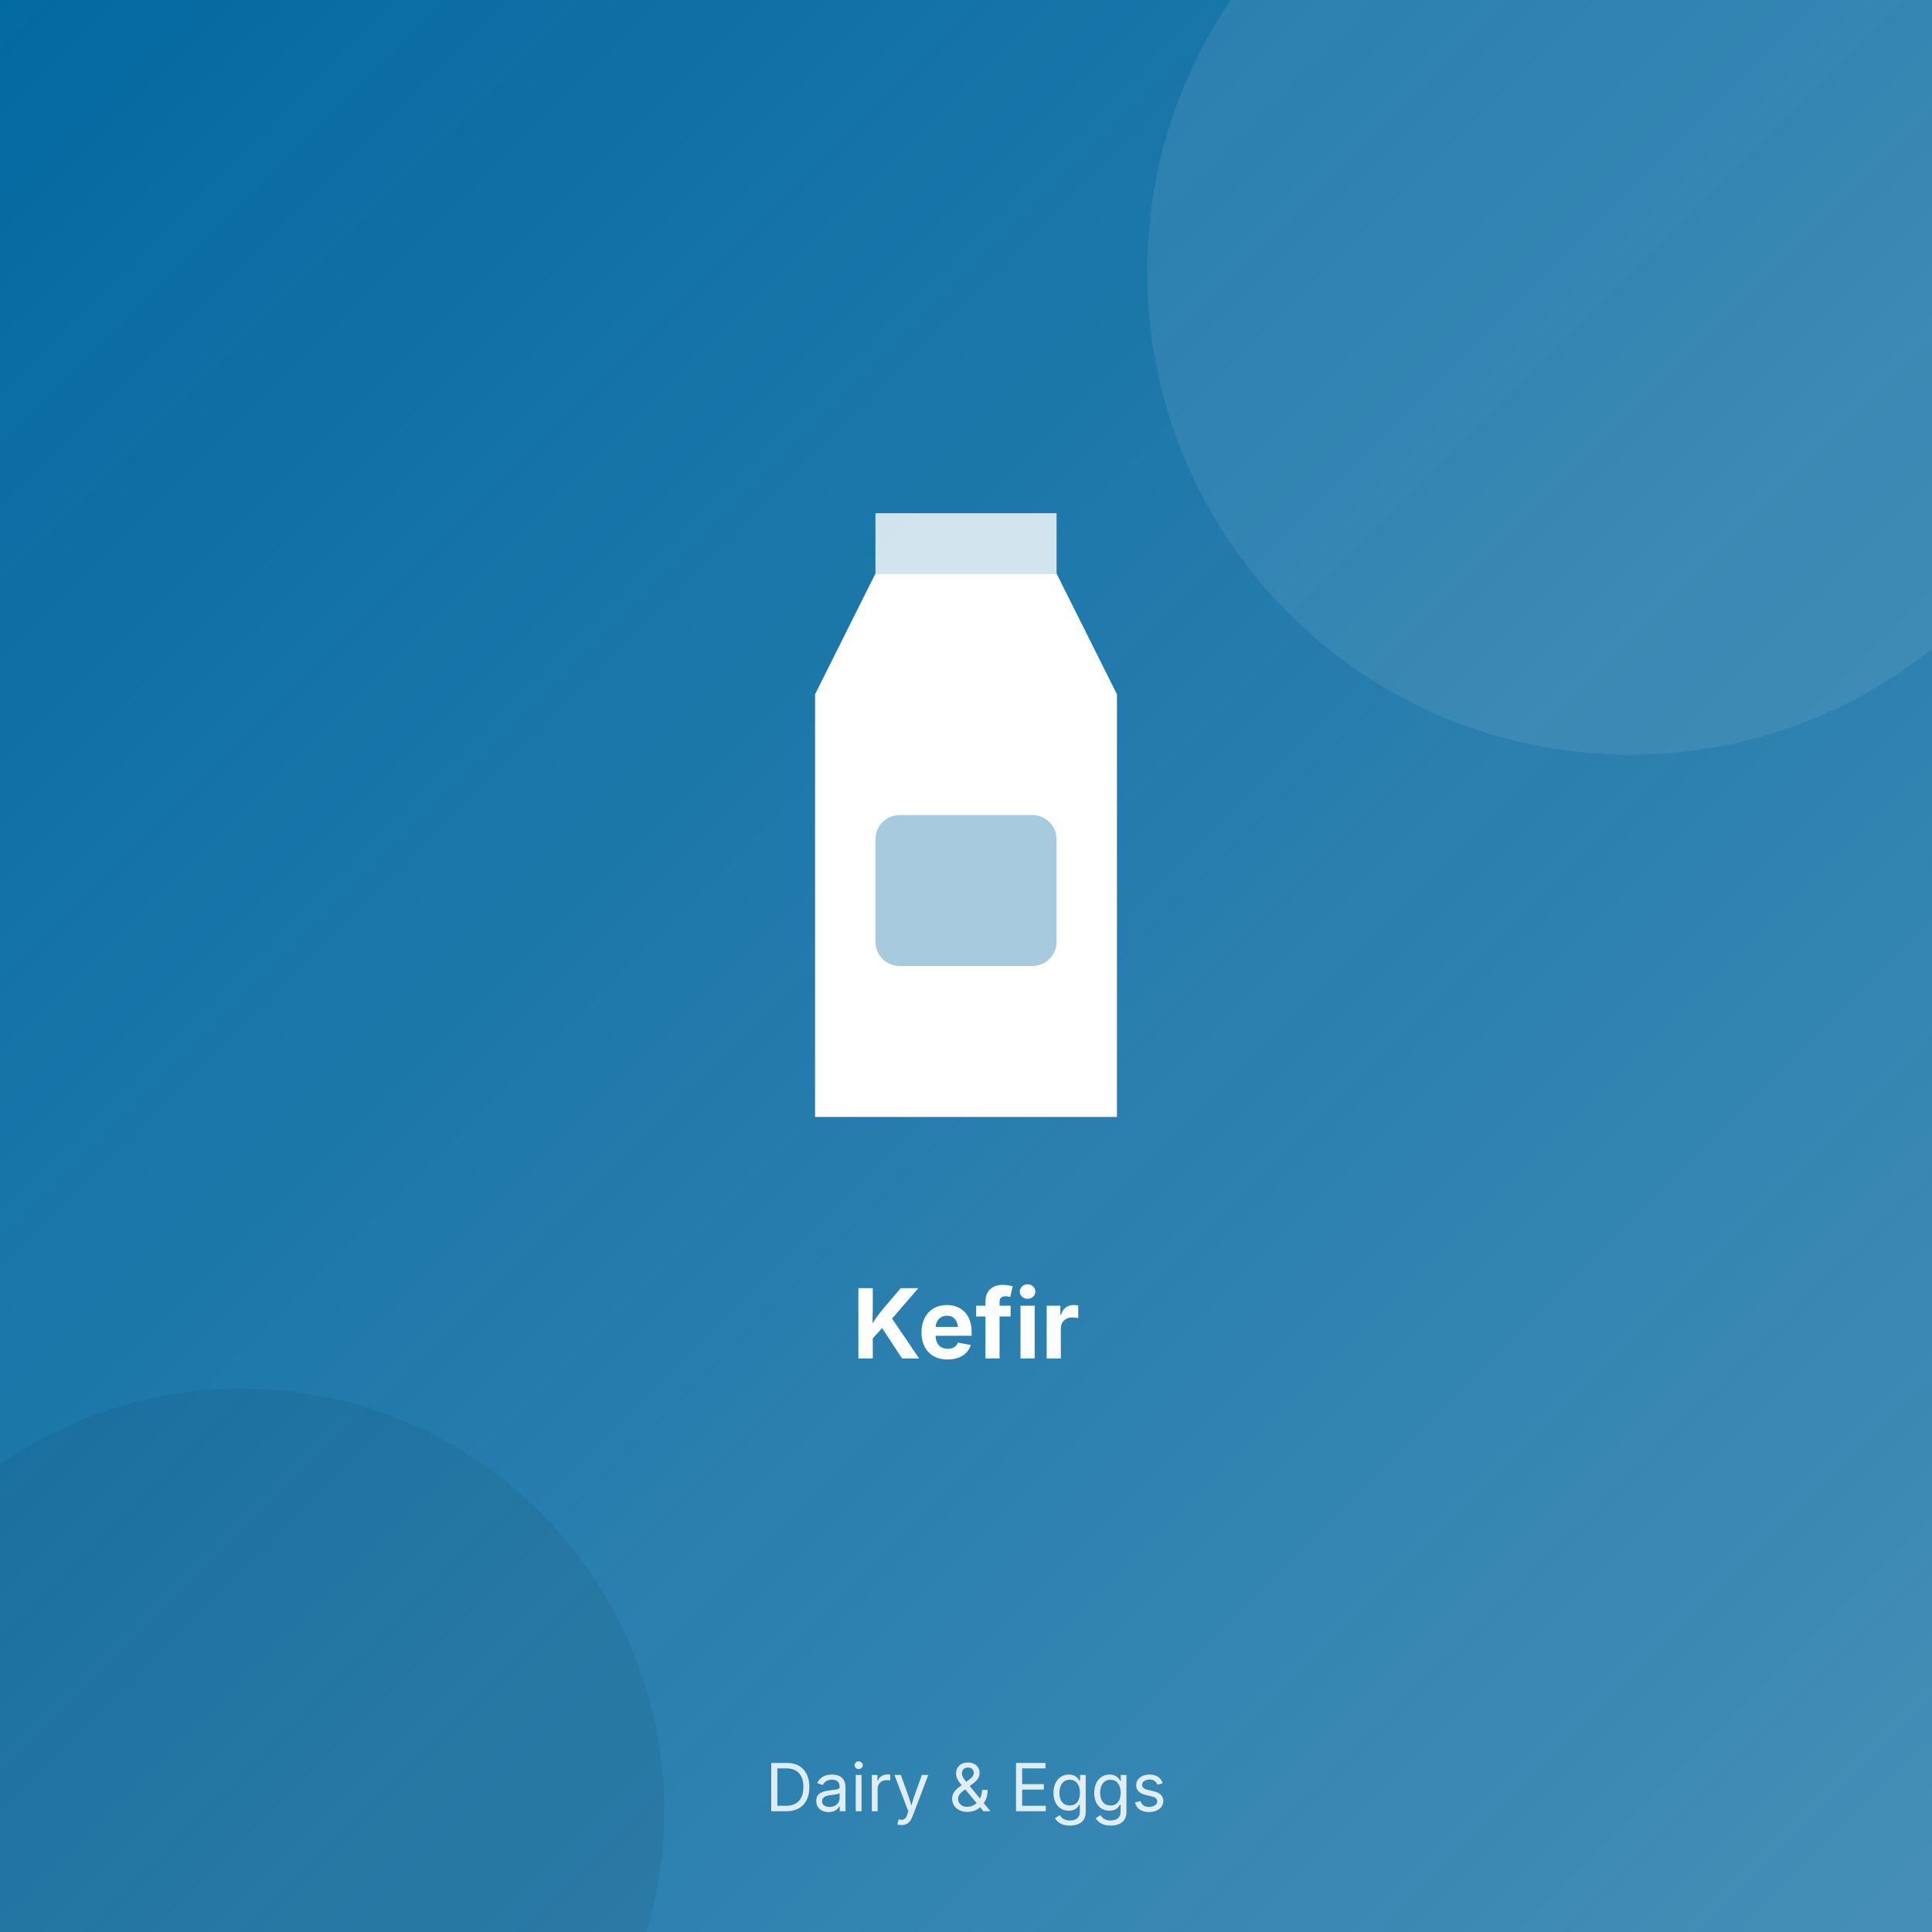
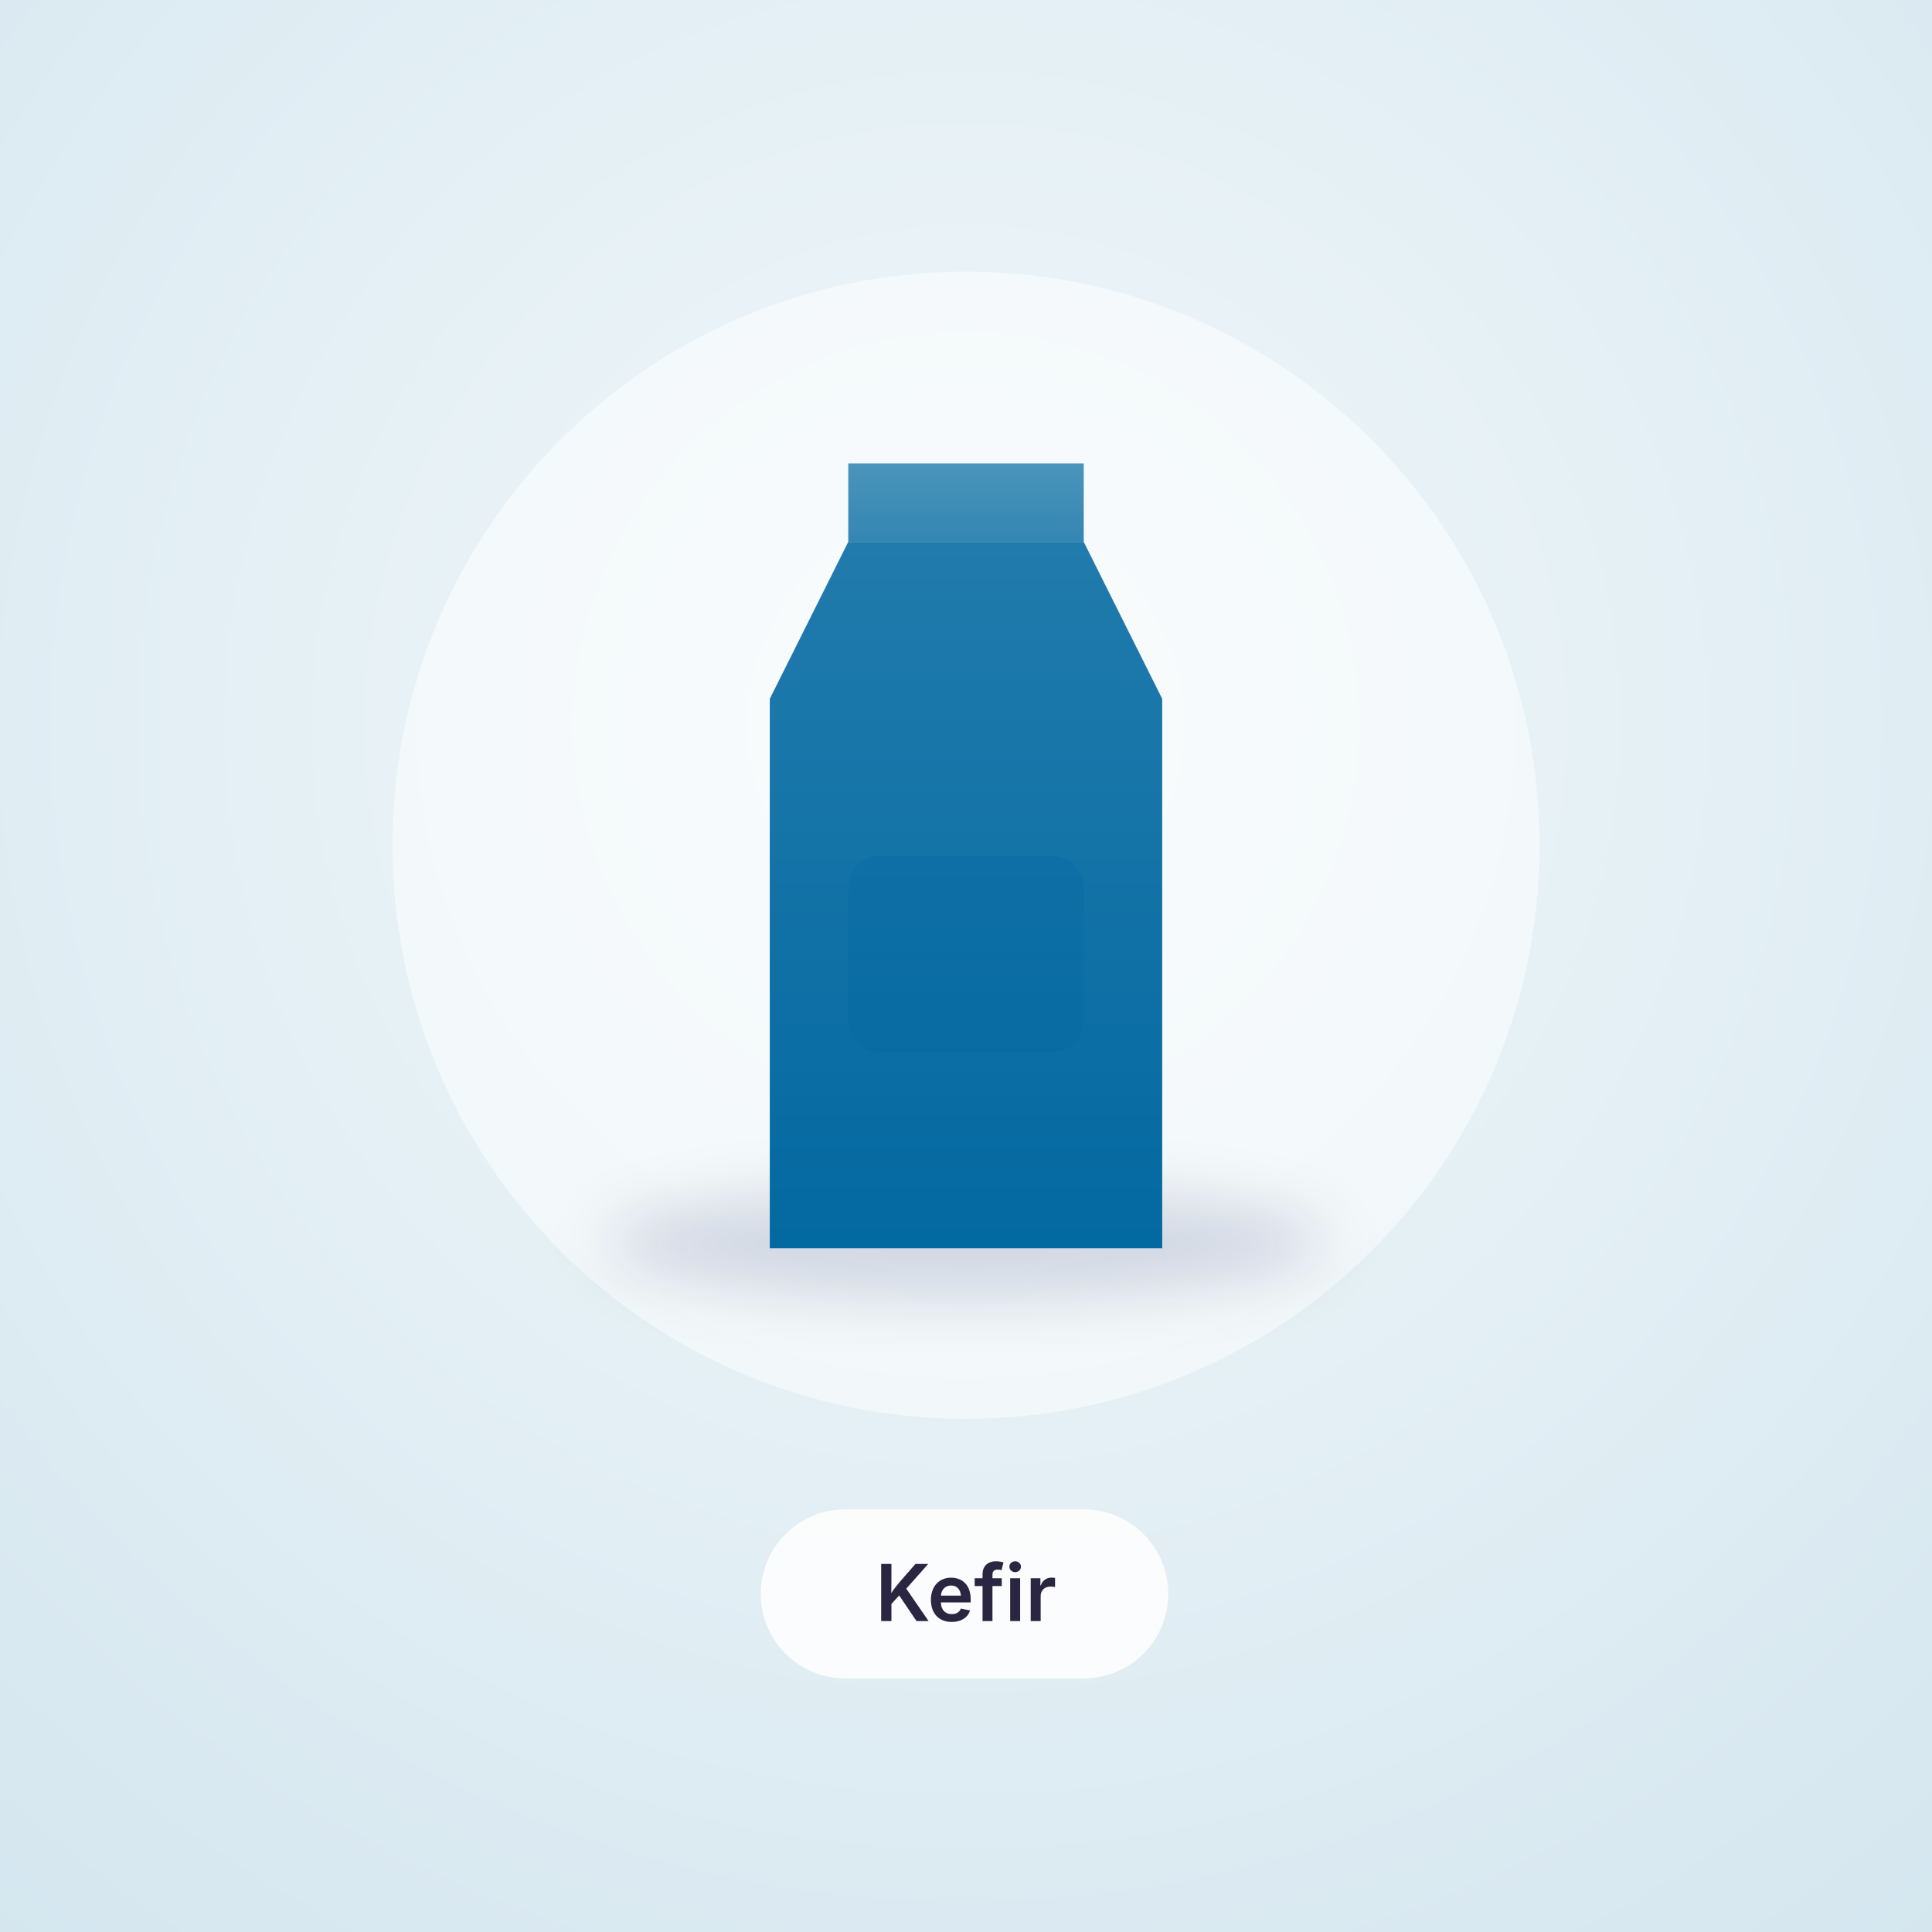
- <svg xmlns="http://www.w3.org/2000/svg" viewBox="0 0 640 640" role="img" aria-label="Kefir illustration">
+ <svg xmlns="http://www.w3.org/2000/svg" viewBox="0 0 640 640" width="640" height="640" role="img" aria-label="Kefir">
  <defs>
-     <linearGradient id="g" x1="0" y1="0" x2="1" y2="1">
-       <stop offset="0" stop-color="#0369a1" />
-       <stop offset="1" stop-color="#0369a1" stop-opacity=".72" />
+     <radialGradient id="t-kefir-bg" cx="320" cy="240" r="520" gradientUnits="userSpaceOnUse">
+       <stop offset="0" stop-color="#f2f8fa" />
+       <stop offset="1" stop-color="#d4e6ef" />
+     </radialGradient>
+     <linearGradient id="t-kefir-ink" x1="0" y1="0" x2="0" y2="1">
+       <stop offset="0" stop-color="#217bac" />
+       <stop offset="1" stop-color="#0369a1" />
    </linearGradient>
+     <filter id="t-kefir-blur" x="-50%" y="-50%" width="200%" height="200%">
+       <feGaussianBlur stdDeviation="10" />
+     </filter>
  </defs>
-   <rect width="640" height="640" fill="url(#g)" />
-   <circle cx="540" cy="90" r="160" fill="#fff" fill-opacity=".08" />
-   <circle cx="80" cy="600" r="140" fill="#000" fill-opacity=".06" />
-   <path d="M270 230l20-40h60l20 40v140H270z" fill="#fff" />
-   <path d="M290 190h60v-20h-60z" fill="#fff" fill-opacity=".8" />
-   <rect x="290" y="270" width="60" height="50" rx="8" fill="#0369a1" fill-opacity=".35" />
-   <text y="450" text-anchor="middle" font-family="system-ui, -apple-system, Segoe UI, sans-serif" font-size="32" font-weight="700" fill="#fff">
-     <tspan x="320" dy="0">Kefir</tspan>
-   </text>
-   <text x="320" y="600" text-anchor="middle" font-family="system-ui, -apple-system, Segoe UI, sans-serif" font-size="22" fill="#fff" fill-opacity=".85">Dairy &amp; Eggs</text>
+   <rect width="640" height="640" fill="url(#t-kefir-bg)" />
+   <circle cx="320" cy="280" r="190" fill="#fff" fill-opacity=".5" />
+   <ellipse cx="320" cy="412" rx="120" ry="18" fill="#1e1b4b" fill-opacity=".14" filter="url(#t-kefir-blur)" />
+   <g transform="translate(320 290) scale(1.3) translate(-320 -275)">
+     <path d="M270 230l20-40h60l20 40v140H270z" fill="url(#t-kefir-ink)" />
+     <path d="M290 190h60v-20h-60z" fill="url(#t-kefir-ink)" fill-opacity=".8" />
+     <rect x="290" y="270" width="60" height="50" rx="8" fill="#0369a1" fill-opacity=".35" />
+   </g>
+   <rect x="252" y="500" width="135" height="56" rx="28" fill="#fff" fill-opacity=".85" />
+   <text x="320" y="537" text-anchor="middle" font-family="system-ui, -apple-system, Segoe UI, sans-serif" font-size="26" font-weight="600" fill="#2a2540">Kefir</text>
</svg>
